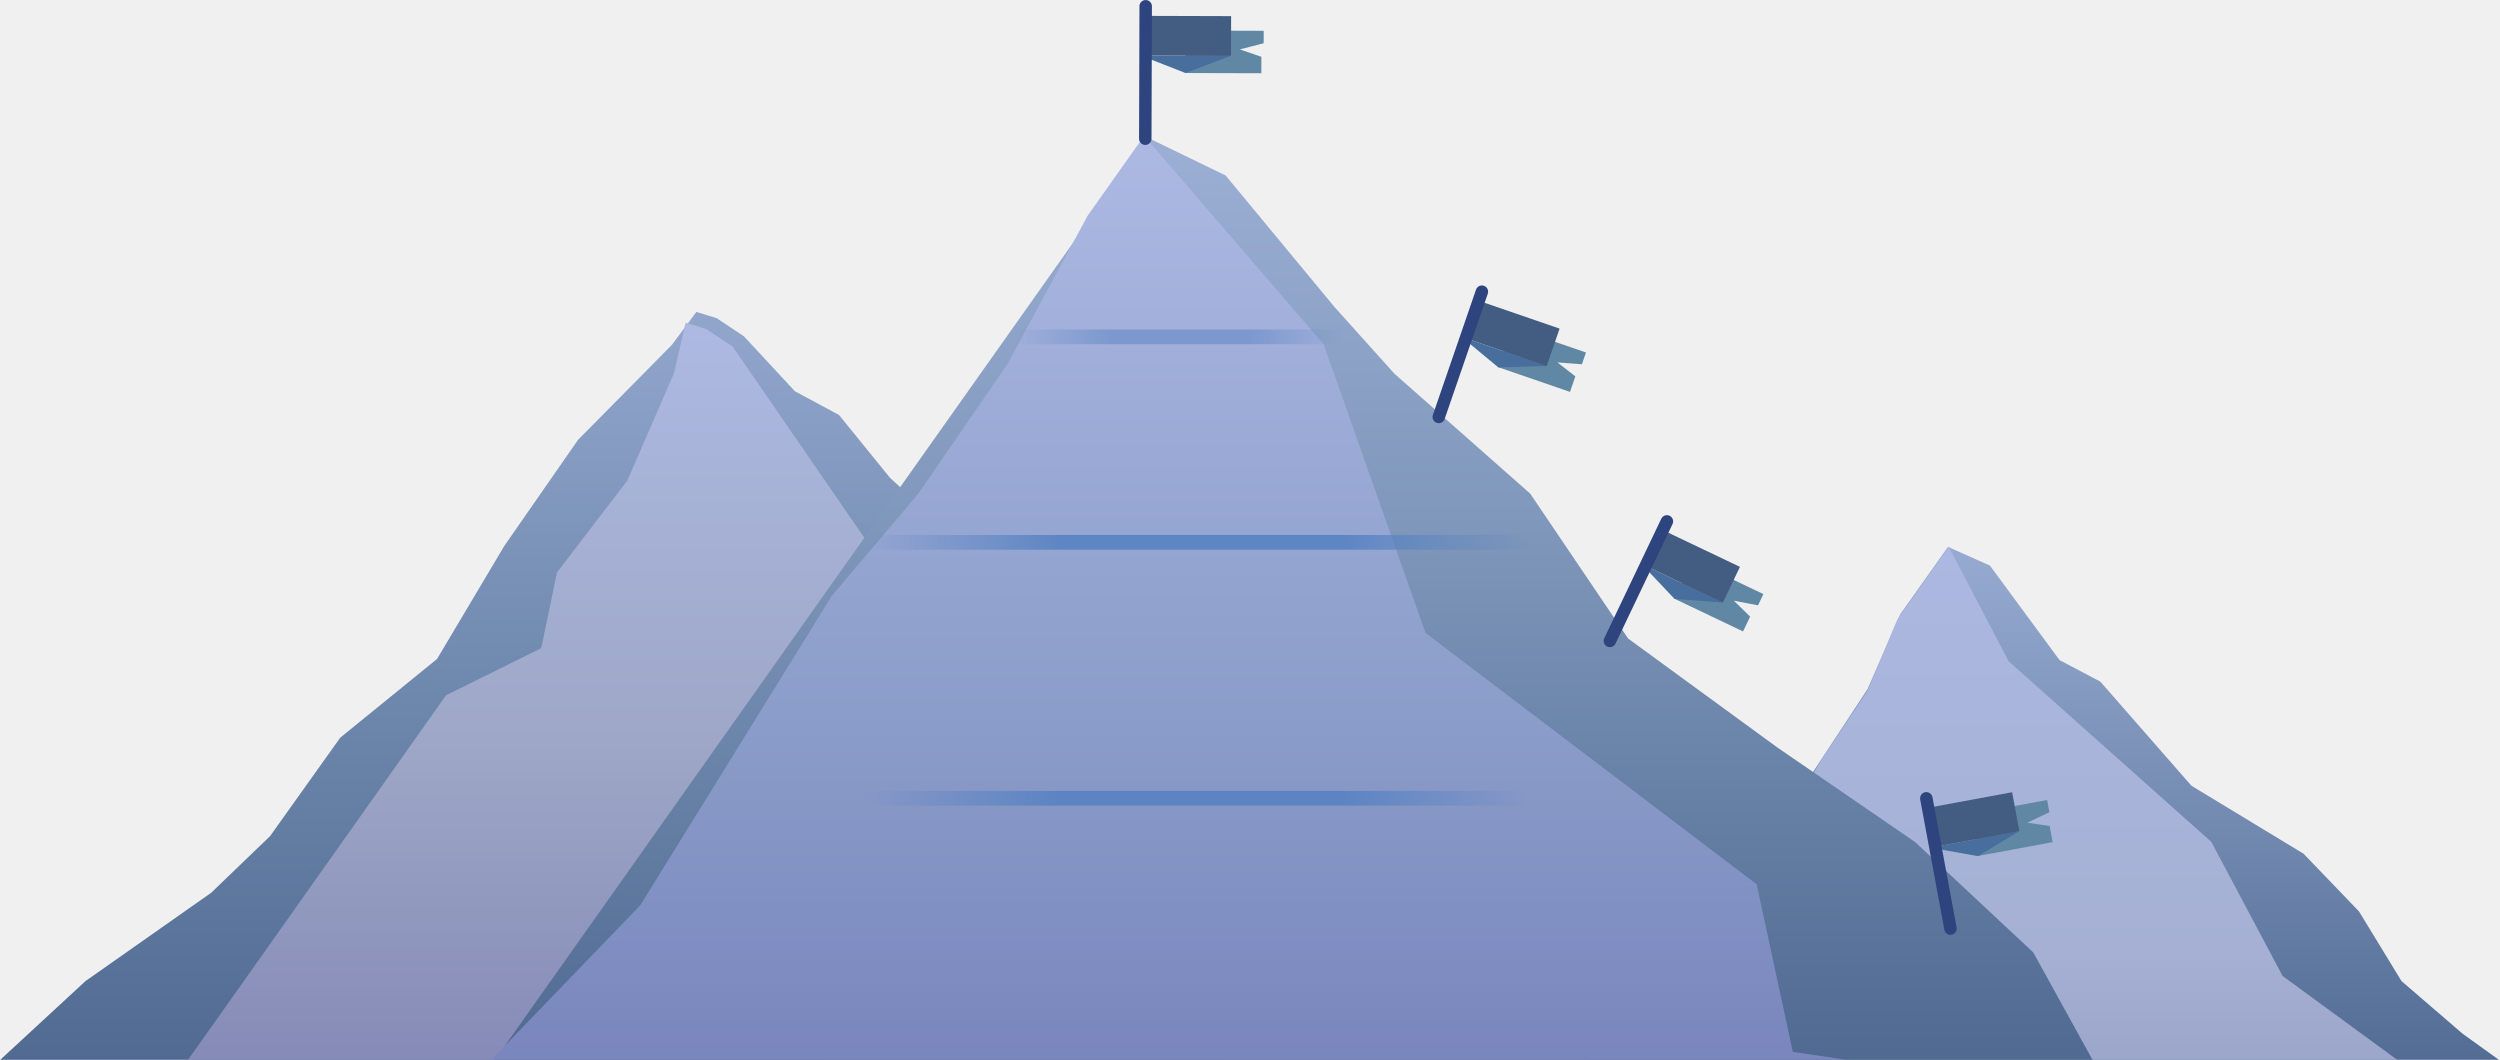
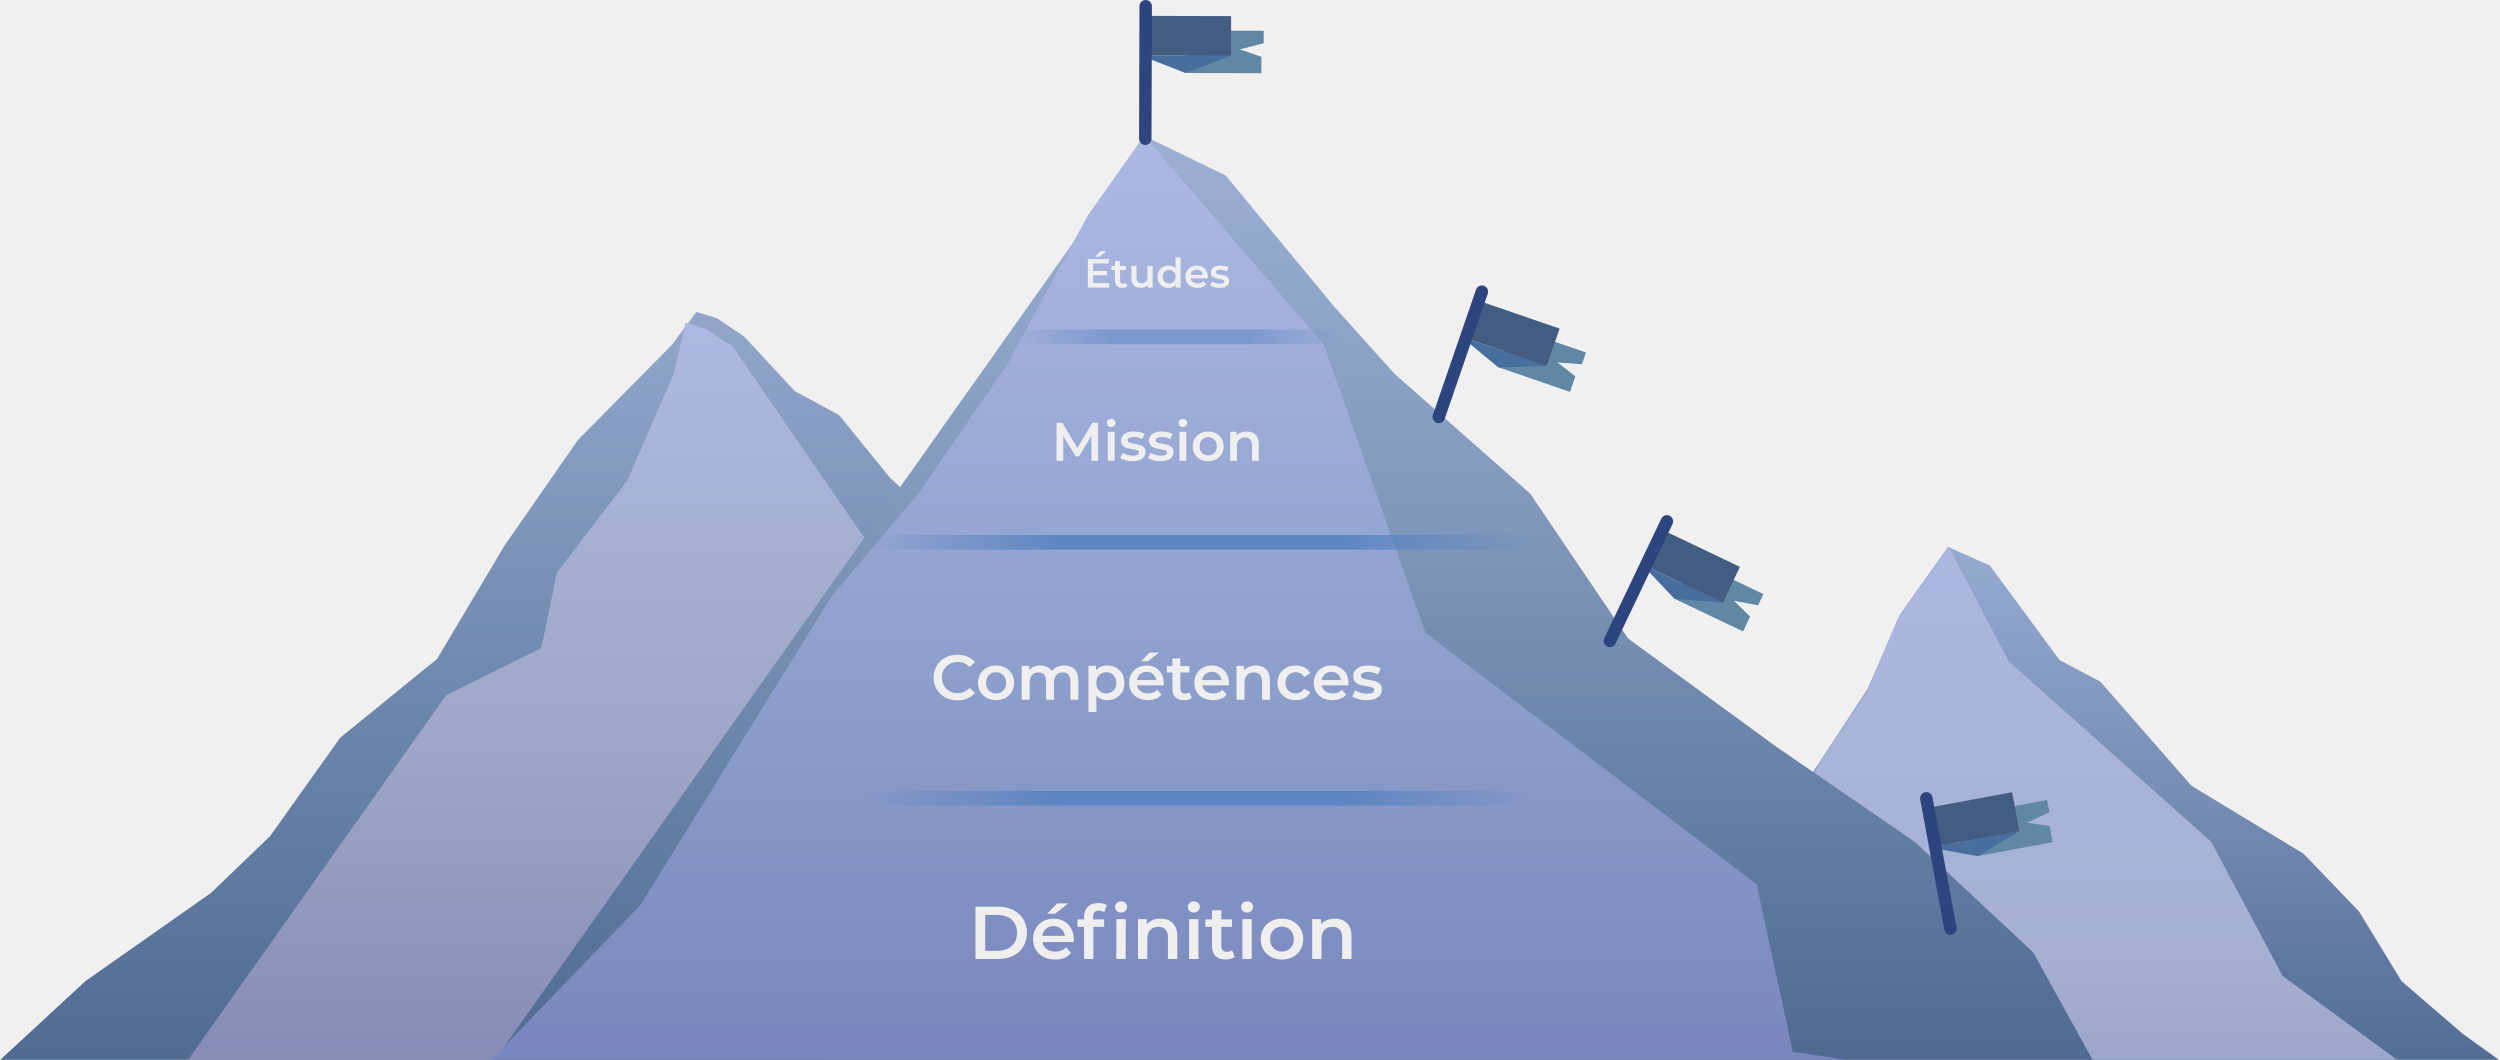
<svg xmlns="http://www.w3.org/2000/svg" width="2208" height="936" viewBox="0 0 2208 936" fill="none">
  <g clip-path="url(#clip0)">
    <path d="M1720.46 483L1757.5 499.5L1819 583L1855 602L1935.5 694L2034.5 754L2083.5 805L2121 866.5L2175 913L2233 954.711L1386 955L1446 899L1479.18 823.5L1519.5 721H1575.5L1649.5 608.5L1678.3 542.5L1720.46 483Z" fill="url(#paint0_linear)" />
    <path d="M1721.14 483L1675.8 547L1649.5 610L1609.5 669.5L1597.5 690L1386 956H2144.5L2016 862L1953 743.5L1774 584L1721.14 483Z" fill="url(#paint1_linear)" />
    <path d="M633 281L657 297L702 345.5L741 366.5L786.052 422L1336.5 929.104L130.5 942.5L-3 939L75.5 866.5L186.5 788.5L238.5 738.5L300.5 651.5L386 582L445.5 482L510.5 388.5L593.5 304.5L615 275.5L633 281Z" fill="url(#paint2_linear)" />
    <path d="M623.5 290.5L647 306L1083 939H164L178.508 918.5L233.709 840.5L269.802 789.5L309.08 734L353.665 671L394.005 614L478 572.5L492 505.5L554 424.5L595.347 329.5L605.5 285L623.5 290.5Z" fill="url(#paint3_linear)" />
    <path d="M1013.5 121.5L1082.5 155L1178.5 271L1231.5 330L1351.5 436L1438 564L1569.5 660L1691.5 743.772L1795.75 841.136L1860.5 958.5L435 939L1013.5 121.5Z" fill="url(#paint4_linear)" />
    <path d="M1010.5 120L1169 304L1259 559L1551.5 781L1583.42 929L1738.5 952L431 939L565.5 799.5L734.5 526.5L811 436L889.5 322L960.616 190.5L1010.5 120Z" fill="url(#paint5_linear)" />
    <path d="M765.978 479H1354.85M626 705H1504" stroke="url(#paint6_linear)" stroke-opacity="0.9" stroke-width="13" />
    <line x1="896" y1="297.5" x2="1185" y2="297.5" stroke="url(#paint7_linear)" stroke-opacity="0.5" stroke-width="13" />
    <path d="M1116.08 38.193L1116.11 27.193L1047.11 26.985L1047 64.485L1114 64.687L1114.04 50.187L1095.06 43.63L1116.08 38.193Z" fill="#6088A5" />
    <path d="M1047 64.485L1007.4 49.003L1087.08 49.244L1047 64.485Z" fill="#476E9C" />
    <path d="M1013.34 14.021L1087.34 14.244L1087.24 49.244L1013.24 49.021L1013.34 14.021Z" fill="#435C81" />
    <rect x="1006.39" width="11" height="128" rx="5.5" transform="rotate(0.172961 1006.39 0)" fill="#2D447E" />
    <path d="M1552.69 534.634L1557.42 524.705L1495.14 495L1479 528.847L1539.47 557.691L1545.72 544.604L1531.36 530.557L1552.69 534.634Z" fill="#6088A5" />
    <path d="M1479 529L1449.57 497.88L1521.49 532.18L1479 529Z" fill="#476E9C" />
    <path d="M1469.91 468.802L1536.7 500.66L1521.63 532.251L1454.84 500.393L1469.91 468.802Z" fill="#435C81" />
    <rect x="1469.62" y="453.152" width="11" height="128" rx="5.5" transform="rotate(25.5 1469.62 453.152)" fill="#2D447E" />
    <path d="M1397.14 321.719L1400.73 311.318L1335.49 288.854L1323.28 324.311L1386.63 346.124L1391.35 332.414L1375.5 320.082L1397.14 321.719Z" fill="#6088A5" />
    <path d="M1323.33 324.489L1290.55 297.337L1365.88 323.276L1323.33 324.489Z" fill="#476E9C" />
    <path d="M1307.46 266.144L1377.43 290.236L1366.03 323.329L1296.07 299.237L1307.46 266.144Z" fill="#435C81" />
    <rect x="1305.4" y="250.628" width="11" height="128" rx="5.5" transform="rotate(19 1305.4 250.628)" fill="#2D447E" />
    <path d="M1810.03 717.363L1808.03 706.547L1740.18 719.122L1747.02 755.994L1812.9 743.784L1810.25 729.527L1790.39 726.598L1810.03 717.363Z" fill="#6088A5" />
    <path d="M1746.89 756.138L1704.99 748.649L1783.33 734.129L1746.89 756.138Z" fill="#476E9C" />
    <path d="M1704.35 713.171L1777.11 699.685L1783.49 734.099L1710.73 747.585L1704.35 713.171Z" fill="#435C81" />
    <rect x="1694.92" y="700.681" width="11" height="128" rx="5.5" transform="rotate(-10.5 1694.92 700.681)" fill="#2D447E" />
+     <path d="M979.702 250.076V254H960.802V228.8H979.198V232.724H965.482V239.276H977.65V243.128H965.482V250.076H979.702ZM971.89 221.816H977.182L970.918 226.748H967.03L971.89 221.816ZM995.692 252.956C995.164 253.388 994.516 253.712 993.748 253.928C993.004 254.144 992.212 254.252 991.372 254.252C989.26 254.252 987.628 253.7 986.476 252.596C985.324 251.492 984.748 249.884 984.748 247.772V238.52H981.58V234.92H984.748V230.528H989.248V234.92H994.396V238.52H989.248V247.664C989.248 248.6 989.476 249.32 989.932 249.824C990.388 250.304 991.048 250.544 991.912 250.544C992.92 250.544 993.76 250.28 994.432 249.752L995.692 252.956ZM1018.01 234.776V254H1013.72V251.552C1013 252.416 1012.1 253.088 1011.02 253.568C1009.94 254.024 1008.78 254.252 1007.53 254.252C1004.96 254.252 1002.93 253.544 1001.45 252.128C999.981 250.688 999.249 248.564 999.249 245.756V234.776H1003.75V245.144C1003.75 246.872 1004.13 248.168 1004.9 249.032C1005.69 249.872 1006.81 250.292 1008.25 250.292C1009.86 250.292 1011.13 249.8 1012.07 248.816C1013.03 247.808 1013.51 246.368 1013.51 244.496V234.776H1018.01ZM1042.73 227.288V254H1038.41V251.516C1037.66 252.428 1036.74 253.112 1035.63 253.568C1034.55 254.024 1033.35 254.252 1032.03 254.252C1030.19 254.252 1028.52 253.844 1027.03 253.028C1025.57 252.212 1024.41 251.06 1023.57 249.572C1022.73 248.06 1022.31 246.332 1022.31 244.388C1022.31 242.444 1022.73 240.728 1023.57 239.24C1024.41 237.752 1025.57 236.6 1027.03 235.784C1028.52 234.968 1030.19 234.56 1032.03 234.56C1033.31 234.56 1034.47 234.776 1035.53 235.208C1036.58 235.64 1037.48 236.288 1038.23 237.152V227.288H1042.73ZM1032.57 250.4C1033.65 250.4 1034.63 250.16 1035.49 249.68C1036.35 249.176 1037.04 248.468 1037.54 247.556C1038.05 246.644 1038.3 245.588 1038.3 244.388C1038.3 243.188 1038.05 242.132 1037.54 241.22C1037.04 240.308 1036.35 239.612 1035.49 239.132C1034.63 238.628 1033.65 238.376 1032.57 238.376C1031.49 238.376 1030.52 238.628 1029.66 239.132C1028.79 239.612 1028.11 240.308 1027.61 241.22C1027.1 242.132 1026.85 243.188 1026.85 244.388C1026.85 245.588 1027.1 246.644 1027.61 247.556C1028.11 248.468 1028.79 249.176 1029.66 249.68C1030.52 250.16 1031.49 250.4 1032.57 250.4ZM1066.68 244.496C1066.68 244.808 1066.66 245.252 1066.61 245.828H1051.53C1051.79 247.244 1052.48 248.372 1053.58 249.212C1054.71 250.028 1056.1 250.436 1057.76 250.436C1059.87 250.436 1061.61 249.74 1062.98 248.348L1065.39 251.12C1064.52 252.152 1063.43 252.932 1062.11 253.46C1060.79 253.988 1059.3 254.252 1057.65 254.252C1055.54 254.252 1053.68 253.832 1052.07 252.992C1050.46 252.152 1049.21 250.988 1048.32 249.5C1047.46 247.988 1047.03 246.284 1047.03 244.388C1047.03 242.516 1047.45 240.836 1048.29 239.348C1049.15 237.836 1050.34 236.66 1051.85 235.82C1053.36 234.98 1055.07 234.56 1056.96 234.56C1058.84 234.56 1060.5 234.98 1061.97 235.82C1063.46 236.636 1064.61 237.8 1065.42 239.312C1066.26 240.8 1066.68 242.528 1066.68 244.496ZM1056.96 238.16C1055.52 238.16 1054.3 238.592 1053.29 239.456C1052.31 240.296 1051.71 241.424 1051.49 242.84H1062.4C1062.21 241.448 1061.62 240.32 1060.64 239.456C1059.65 238.592 1058.43 238.16 1056.96 238.16ZM1076.95 254.252C1075.39 254.252 1073.86 254.048 1072.37 253.64C1070.89 253.232 1069.7 252.716 1068.81 252.092L1070.54 248.672C1071.4 249.248 1072.43 249.716 1073.63 250.076C1074.86 250.412 1076.06 250.58 1077.23 250.58C1079.92 250.58 1081.27 249.872 1081.27 248.456C1081.27 247.784 1080.92 247.316 1080.22 247.052C1079.55 246.788 1078.46 246.536 1076.95 246.296C1075.36 246.056 1074.07 245.78 1073.06 245.468C1072.07 245.156 1071.21 244.616 1070.47 243.848C1069.75 243.056 1069.39 241.964 1069.39 240.572C1069.39 238.748 1070.14 237.296 1071.65 236.216C1073.19 235.112 1075.25 234.56 1077.85 234.56C1079.17 234.56 1080.49 234.716 1081.81 235.028C1083.13 235.316 1084.21 235.712 1085.05 236.216L1083.32 239.636C1081.69 238.676 1079.85 238.196 1077.81 238.196C1076.49 238.196 1075.48 238.4 1074.79 238.808C1074.11 239.192 1073.78 239.708 1073.78 240.356C1073.78 241.076 1074.14 241.592 1074.86 241.904C1075.6 242.192 1076.74 242.468 1078.28 242.732C1079.81 242.972 1081.07 243.248 1082.06 243.56C1083.04 243.872 1083.88 244.4 1084.58 245.144C1085.3 245.888 1085.66 246.944 1085.66 248.312C1085.66 250.112 1084.88 251.552 1083.32 252.632C1081.76 253.712 1079.63 254.252 1076.95 254.252Z" fill="#EFEFEF" />
+     <path d="M963.978 407L963.93 384.728L952.89 403.16H950.106L939.066 385.016V407H933.114V373.4H938.25L951.594 395.672L964.698 373.4H969.834L969.882 407H963.978ZM978.381 381.368H984.381V407H978.381V381.368ZM981.405 377.144C980.317 377.144 979.405 376.808 978.669 376.136C977.933 375.432 977.565 374.568 977.565 373.544C977.565 372.52 977.933 371.672 978.669 371C979.405 370.296 980.317 369.944 981.405 369.944C982.493 369.944 983.405 370.28 984.141 370.952C984.877 371.592 985.245 372.408 985.245 373.4C985.245 374.456 984.877 375.352 984.141 376.088C983.437 376.792 982.525 377.144 981.405 377.144ZM1000.18 407.336C998.096 407.336 996.064 407.064 994.08 406.52C992.096 405.976 990.512 405.288 989.328 404.456L991.632 399.896C992.784 400.664 994.16 401.288 995.76 401.768C997.392 402.216 998.992 402.44 1000.56 402.44C1004.14 402.44 1005.94 401.496 1005.94 399.608C1005.94 398.712 1005.47 398.088 1004.54 397.736C1003.65 397.384 1002.19 397.048 1000.18 396.728C998.064 396.408 996.336 396.04 994.992 395.624C993.68 395.208 992.528 394.488 991.536 393.464C990.576 392.408 990.096 390.952 990.096 389.096C990.096 386.664 991.104 384.728 993.12 383.288C995.168 381.816 997.92 381.08 1001.38 381.08C1003.14 381.08 1004.9 381.288 1006.66 381.704C1008.42 382.088 1009.86 382.616 1010.98 383.288L1008.67 387.848C1006.5 386.568 1004.05 385.928 1001.33 385.928C999.568 385.928 998.224 386.2 997.296 386.744C996.4 387.256 995.952 387.944 995.952 388.808C995.952 389.768 996.432 390.456 997.392 390.872C998.384 391.256 999.904 391.624 1001.95 391.976C1004 392.296 1005.68 392.664 1006.99 393.08C1008.3 393.496 1009.42 394.2 1010.35 395.192C1011.31 396.184 1011.79 397.592 1011.79 399.416C1011.79 401.816 1010.75 403.736 1008.67 405.176C1006.59 406.616 1003.76 407.336 1000.18 407.336ZM1024.88 407.336C1022.8 407.336 1020.77 407.064 1018.78 406.52C1016.8 405.976 1015.22 405.288 1014.03 404.456L1016.34 399.896C1017.49 400.664 1018.86 401.288 1020.46 401.768C1022.1 402.216 1023.7 402.44 1025.26 402.44C1028.85 402.44 1030.64 401.496 1030.64 399.608C1030.64 398.712 1030.18 398.088 1029.25 397.736C1028.35 397.384 1026.9 397.048 1024.88 396.728C1022.77 396.408 1021.04 396.04 1019.7 395.624C1018.38 395.208 1017.23 394.488 1016.24 393.464C1015.28 392.408 1014.8 390.952 1014.8 389.096C1014.8 386.664 1015.81 384.728 1017.82 383.288C1019.87 381.816 1022.62 381.08 1026.08 381.08C1027.84 381.08 1029.6 381.288 1031.36 381.704C1033.12 382.088 1034.56 382.616 1035.68 383.288L1033.38 387.848C1031.2 386.568 1028.75 385.928 1026.03 385.928C1024.27 385.928 1022.93 386.2 1022 386.744C1021.1 387.256 1020.66 387.944 1020.66 388.808C1020.66 389.768 1021.14 390.456 1022.1 390.872C1023.09 391.256 1024.61 391.624 1026.66 391.976C1028.7 392.296 1030.38 392.664 1031.7 393.08C1033.01 393.496 1034.13 394.2 1035.06 395.192C1036.02 396.184 1036.5 397.592 1036.5 399.416C1036.5 401.816 1035.46 403.736 1033.38 405.176C1031.3 406.616 1028.46 407.336 1024.88 407.336ZM1041.66 381.368H1047.66V407H1041.66V381.368ZM1044.69 377.144C1043.6 377.144 1042.69 376.808 1041.95 376.136C1041.21 375.432 1040.85 374.568 1040.85 373.544C1040.85 372.52 1041.21 371.672 1041.95 371C1042.69 370.296 1043.6 369.944 1044.69 369.944C1045.77 369.944 1046.69 370.28 1047.42 370.952C1048.16 371.592 1048.53 372.408 1048.53 373.4C1048.53 374.456 1048.16 375.352 1047.42 376.088C1046.72 376.792 1045.81 377.144 1044.69 377.144ZM1067.06 407.336C1064.47 407.336 1062.13 406.776 1060.05 405.656C1057.97 404.536 1056.34 402.984 1055.15 401C1054 398.984 1053.43 396.712 1053.43 394.184C1053.43 391.656 1054 389.4 1055.15 387.416C1056.34 385.432 1057.97 383.88 1060.05 382.76C1062.13 381.64 1064.47 381.08 1067.06 381.08C1069.68 381.08 1072.03 381.64 1074.11 382.76C1076.19 383.88 1077.81 385.432 1078.96 387.416C1080.15 389.4 1080.74 391.656 1080.74 394.184C1080.74 396.712 1080.15 398.984 1078.96 401C1077.81 402.984 1076.19 404.536 1074.11 405.656C1072.03 406.776 1069.68 407.336 1067.06 407.336ZM1067.06 402.2C1069.27 402.2 1071.09 401.464 1072.53 399.992C1073.97 398.52 1074.69 396.584 1074.69 394.184C1074.69 391.784 1073.97 389.848 1072.53 388.376C1071.09 386.904 1069.27 386.168 1067.06 386.168C1064.85 386.168 1063.03 386.904 1061.59 388.376C1060.18 389.848 1059.47 391.784 1059.47 394.184C1059.47 396.584 1060.18 398.52 1061.59 399.992C1063.03 401.464 1064.85 402.2 1067.06 402.2ZM1101.02 381.08C1104.25 381.08 1106.84 382.024 1108.8 383.912C1110.75 385.8 1111.72 388.6 1111.72 392.312V407H1105.72V393.08C1105.72 390.84 1105.2 389.16 1104.14 388.04C1103.08 386.888 1101.58 386.312 1099.63 386.312C1097.42 386.312 1095.68 386.984 1094.4 388.328C1093.12 389.64 1092.48 391.544 1092.48 394.04V407H1086.48V381.368H1092.19V384.68C1093.18 383.496 1094.43 382.6 1095.93 381.992C1097.44 381.384 1099.13 381.08 1101.02 381.08Z" fill="#EFEFEF" />
+     <path d="M845.498 618.56C841.541 618.56 837.957 617.701 834.746 615.984C831.573 614.229 829.071 611.821 827.242 608.76C825.45 605.699 824.554 602.245 824.554 598.4C824.554 594.555 825.469 591.101 827.298 588.04C829.127 584.979 831.629 582.589 834.802 580.872C838.013 579.117 841.597 578.24 845.554 578.24C848.765 578.24 851.695 578.8 854.346 579.92C856.997 581.04 859.237 582.664 861.066 584.792L856.362 589.216C853.525 586.155 850.034 584.624 845.89 584.624C843.202 584.624 840.794 585.221 838.666 586.416C836.538 587.573 834.877 589.197 833.682 591.288C832.487 593.379 831.89 595.749 831.89 598.4C831.89 601.051 832.487 603.421 833.682 605.512C834.877 607.603 836.538 609.245 838.666 610.44C840.794 611.597 843.202 612.176 845.89 612.176C850.034 612.176 853.525 610.627 856.362 607.528L861.066 612.008C859.237 614.136 856.978 615.76 854.29 616.88C851.639 618 848.709 618.56 845.498 618.56ZM879.716 618.392C876.692 618.392 873.966 617.739 871.54 616.432C869.113 615.125 867.209 613.315 865.828 611C864.484 608.648 863.812 605.997 863.812 603.048C863.812 600.099 864.484 597.467 865.828 595.152C867.209 592.837 869.113 591.027 871.54 589.72C873.966 588.413 876.692 587.76 879.716 587.76C882.777 587.76 885.521 588.413 887.948 589.72C890.374 591.027 892.26 592.837 893.604 595.152C894.985 597.467 895.676 600.099 895.676 603.048C895.676 605.997 894.985 608.648 893.604 611C892.26 613.315 890.374 615.125 887.948 616.432C885.521 617.739 882.777 618.392 879.716 618.392ZM879.716 612.4C882.292 612.4 884.42 611.541 886.1 609.824C887.78 608.107 888.62 605.848 888.62 603.048C888.62 600.248 887.78 597.989 886.1 596.272C884.42 594.555 882.292 593.696 879.716 593.696C877.14 593.696 875.012 594.555 873.332 596.272C871.689 597.989 870.868 600.248 870.868 603.048C870.868 605.848 871.689 608.107 873.332 609.824C875.012 611.541 877.14 612.4 879.716 612.4ZM940.113 587.76C943.884 587.76 946.871 588.861 949.073 591.064C951.276 593.229 952.377 596.496 952.377 600.864V618H945.377V601.76C945.377 599.147 944.799 597.187 943.641 595.88C942.484 594.536 940.823 593.864 938.657 593.864C936.305 593.864 934.42 594.648 933.001 596.216C931.583 597.747 930.873 599.949 930.873 602.824V618H923.873V601.76C923.873 599.147 923.295 597.187 922.137 595.88C920.98 594.536 919.319 593.864 917.153 593.864C914.764 593.864 912.86 594.629 911.441 596.16C910.06 597.691 909.369 599.912 909.369 602.824V618H902.369V588.096H909.033V591.904C910.153 590.56 911.553 589.533 913.233 588.824C914.913 588.115 916.78 587.76 918.833 587.76C921.073 587.76 923.052 588.189 924.769 589.048C926.524 589.869 927.905 591.101 928.913 592.744C930.145 591.176 931.732 589.963 933.673 589.104C935.615 588.208 937.761 587.76 940.113 587.76ZM977.898 587.76C980.81 587.76 983.405 588.395 985.682 589.664C987.997 590.933 989.808 592.725 991.114 595.04C992.421 597.355 993.074 600.024 993.074 603.048C993.074 606.072 992.421 608.76 991.114 611.112C989.808 613.427 987.997 615.219 985.682 616.488C983.405 617.757 980.81 618.392 977.898 618.392C973.866 618.392 970.674 617.048 968.322 614.36V628.864H961.322V588.096H967.986V592.016C969.144 590.597 970.562 589.533 972.242 588.824C973.96 588.115 975.845 587.76 977.898 587.76ZM977.114 612.4C979.69 612.4 981.8 611.541 983.442 609.824C985.122 608.107 985.962 605.848 985.962 603.048C985.962 600.248 985.122 597.989 983.442 596.272C981.8 594.555 979.69 593.696 977.114 593.696C975.434 593.696 973.922 594.088 972.578 594.872C971.234 595.619 970.17 596.701 969.386 598.12C968.602 599.539 968.21 601.181 968.21 603.048C968.21 604.915 968.602 606.557 969.386 607.976C970.17 609.395 971.234 610.496 972.578 611.28C973.922 612.027 975.434 612.4 977.114 612.4ZM1027.83 603.216C1027.83 603.701 1027.79 604.392 1027.71 605.288H1004.25C1004.66 607.491 1005.72 609.245 1007.44 610.552C1009.2 611.821 1011.36 612.456 1013.94 612.456C1017.22 612.456 1019.93 611.373 1022.06 609.208L1025.81 613.52C1024.47 615.125 1022.77 616.339 1020.71 617.16C1018.66 617.981 1016.35 618.392 1013.77 618.392C1010.48 618.392 1007.59 617.739 1005.09 616.432C1002.59 615.125 1000.65 613.315 999.265 611C997.921 608.648 997.249 605.997 997.249 603.048C997.249 600.136 997.902 597.523 999.209 595.208C1000.55 592.856 1002.4 591.027 1004.75 589.72C1007.11 588.413 1009.76 587.76 1012.71 587.76C1015.62 587.76 1018.21 588.413 1020.49 589.72C1022.8 590.989 1024.6 592.8 1025.87 595.152C1027.17 597.467 1027.83 600.155 1027.83 603.216ZM1012.71 593.36C1010.47 593.36 1008.56 594.032 1006.99 595.376C1005.46 596.683 1004.53 598.437 1004.19 600.64H1021.16C1020.86 598.475 1019.95 596.72 1018.42 595.376C1016.89 594.032 1014.98 593.36 1012.71 593.36ZM1015.39 576.336H1023.63L1013.88 584.008H1007.83L1015.39 576.336ZM1052.53 616.376C1051.7 617.048 1050.7 617.552 1049.5 617.888C1048.34 618.224 1047.11 618.392 1045.81 618.392C1042.52 618.392 1039.98 617.533 1038.19 615.816C1036.4 614.099 1035.5 611.597 1035.5 608.312V593.92H1030.57V588.32H1035.5V581.488H1042.5V588.32H1050.51V593.92H1042.5V608.144C1042.5 609.6 1042.86 610.72 1043.57 611.504C1044.27 612.251 1045.3 612.624 1046.65 612.624C1048.21 612.624 1049.52 612.213 1050.57 611.392L1052.53 616.376ZM1085.41 603.216C1085.41 603.701 1085.37 604.392 1085.3 605.288H1061.84C1062.25 607.491 1063.31 609.245 1065.03 610.552C1066.78 611.821 1068.95 612.456 1071.52 612.456C1074.81 612.456 1077.52 611.373 1079.64 609.208L1083.4 613.52C1082.05 615.125 1080.35 616.339 1078.3 617.16C1076.25 617.981 1073.93 618.392 1071.36 618.392C1068.07 618.392 1065.18 617.739 1062.68 616.432C1060.17 615.125 1058.23 613.315 1056.85 611C1055.51 608.648 1054.84 605.997 1054.84 603.048C1054.84 600.136 1055.49 597.523 1056.8 595.208C1058.14 592.856 1059.99 591.027 1062.34 589.72C1064.69 588.413 1067.34 587.76 1070.29 587.76C1073.2 587.76 1075.8 588.413 1078.08 589.72C1080.39 590.989 1082.18 592.8 1083.45 595.152C1084.76 597.467 1085.41 600.155 1085.41 603.216ZM1070.29 593.36C1068.05 593.36 1066.15 594.032 1064.58 595.376C1063.05 596.683 1062.12 598.437 1061.78 600.64H1078.75C1078.45 598.475 1077.53 596.72 1076 595.376C1074.47 594.032 1072.57 593.36 1070.29 593.36ZM1109.1 587.76C1112.87 587.76 1115.9 588.861 1118.17 591.064C1120.45 593.267 1121.59 596.533 1121.59 600.864V618H1114.59V601.76C1114.59 599.147 1113.97 597.187 1112.74 595.88C1111.51 594.536 1109.76 593.864 1107.48 593.864C1104.9 593.864 1102.87 594.648 1101.37 596.216C1099.88 597.747 1099.13 599.968 1099.13 602.88V618H1092.13V588.096H1098.8V591.96C1099.96 590.579 1101.41 589.533 1103.17 588.824C1104.92 588.115 1106.9 587.76 1109.1 587.76ZM1144.46 618.392C1141.37 618.392 1138.58 617.739 1136.12 616.432C1133.66 615.125 1131.73 613.315 1130.35 611C1128.97 608.648 1128.28 605.997 1128.28 603.048C1128.28 600.099 1128.97 597.467 1130.35 595.152C1131.73 592.837 1133.64 591.027 1136.06 589.72C1138.53 588.413 1141.33 587.76 1144.46 587.76C1147.41 587.76 1149.99 588.357 1152.19 589.552C1154.43 590.747 1156.11 592.464 1157.23 594.704L1151.86 597.84C1151 596.459 1149.92 595.432 1148.61 594.76C1147.34 594.051 1145.94 593.696 1144.41 593.696C1141.8 593.696 1139.63 594.555 1137.91 596.272C1136.2 597.952 1135.34 600.211 1135.34 603.048C1135.34 605.885 1136.18 608.163 1137.86 609.88C1139.57 611.56 1141.76 612.4 1144.41 612.4C1145.94 612.4 1147.34 612.064 1148.61 611.392C1149.92 610.683 1151 609.637 1151.86 608.256L1157.23 611.392C1156.08 613.632 1154.38 615.368 1152.14 616.6C1149.93 617.795 1147.38 618.392 1144.46 618.392ZM1190.96 603.216C1190.96 603.701 1190.92 604.392 1190.85 605.288H1167.38C1167.79 607.491 1168.86 609.245 1170.57 610.552C1172.33 611.821 1174.49 612.456 1177.07 612.456C1180.36 612.456 1183.06 611.373 1185.19 609.208L1188.94 613.52C1187.6 615.125 1185.9 616.339 1183.85 617.16C1181.79 617.981 1179.48 618.392 1176.9 618.392C1173.62 618.392 1170.72 617.739 1168.22 616.432C1165.72 615.125 1163.78 613.315 1162.4 611C1161.05 608.648 1160.38 605.997 1160.38 603.048C1160.38 600.136 1161.04 597.523 1162.34 595.208C1163.69 592.856 1165.53 591.027 1167.89 589.72C1170.24 588.413 1172.89 587.76 1175.84 587.76C1178.75 587.76 1181.34 588.413 1183.62 589.72C1185.94 590.989 1187.73 592.8 1189 595.152C1190.3 597.467 1190.96 600.155 1190.96 603.216ZM1175.84 593.36C1173.6 593.36 1171.69 594.032 1170.13 595.376C1168.6 596.683 1167.66 598.437 1167.33 600.64H1184.29C1184 598.475 1183.08 596.72 1181.55 595.376C1180.02 594.032 1178.12 593.36 1175.84 593.36ZM1206.92 618.392C1204.5 618.392 1202.12 618.075 1199.81 617.44C1197.5 616.805 1195.65 616.003 1194.27 615.032L1196.95 609.712C1198.3 610.608 1199.9 611.336 1201.77 611.896C1203.67 612.419 1205.54 612.68 1207.37 612.68C1211.55 612.68 1213.64 611.579 1213.64 609.376C1213.64 608.331 1213.1 607.603 1212.02 607.192C1210.97 606.781 1209.27 606.389 1206.92 606.016C1204.46 605.643 1202.44 605.213 1200.87 604.728C1199.34 604.243 1198 603.403 1196.84 602.208C1195.72 600.976 1195.16 599.277 1195.16 597.112C1195.16 594.275 1196.34 592.016 1198.69 590.336C1201.08 588.619 1204.29 587.76 1208.32 587.76C1210.38 587.76 1212.43 588.003 1214.48 588.488C1216.54 588.936 1218.22 589.552 1219.52 590.336L1216.83 595.656C1214.3 594.163 1211.44 593.416 1208.27 593.416C1206.21 593.416 1204.64 593.733 1203.56 594.368C1202.52 594.965 1201.99 595.768 1201.99 596.776C1201.99 597.896 1202.55 598.699 1203.67 599.184C1204.83 599.632 1206.6 600.061 1208.99 600.472C1211.38 600.845 1213.34 601.275 1214.87 601.76C1216.4 602.245 1217.71 603.067 1218.79 604.224C1219.91 605.381 1220.47 607.024 1220.47 609.152C1220.47 611.952 1219.26 614.192 1216.83 615.872C1214.41 617.552 1211.1 618.392 1206.92 618.392Z" fill="#EFEFEF" />
+     <path d="M861.533 800.8H881.729C886.657 800.8 891.035 801.768 894.863 803.704C898.691 805.596 901.661 808.302 903.773 811.822C905.885 815.298 906.941 819.324 906.941 823.9C906.941 828.476 905.885 832.524 903.773 836.044C901.661 839.52 898.691 842.226 894.863 844.162C891.035 846.054 886.657 847 881.729 847H861.533V800.8ZM881.333 839.74C884.721 839.74 887.691 839.102 890.243 837.826C892.839 836.506 894.819 834.658 896.183 832.282C897.591 829.862 898.295 827.068 898.295 823.9C898.295 820.732 897.591 817.96 896.183 815.584C894.819 813.164 892.839 811.316 890.243 810.04C887.691 808.72 884.721 808.06 881.333 808.06H870.113V839.74H881.333ZM948.4 829.576C948.4 830.148 948.356 830.962 948.268 832.018H920.614C921.098 834.614 922.352 836.682 924.376 838.222C926.444 839.718 928.996 840.466 932.032 840.466C935.904 840.466 939.094 839.19 941.602 836.638L946.024 841.72C944.44 843.612 942.438 845.042 940.018 846.01C937.598 846.978 934.87 847.462 931.834 847.462C927.962 847.462 924.552 846.692 921.604 845.152C918.656 843.612 916.368 841.478 914.74 838.75C913.156 835.978 912.364 832.854 912.364 829.378C912.364 825.946 913.134 822.866 914.674 820.138C916.258 817.366 918.436 815.21 921.208 813.67C923.98 812.13 927.104 811.36 930.58 811.36C934.012 811.36 937.07 812.13 939.754 813.67C942.482 815.166 944.594 817.3 946.09 820.072C947.63 822.8 948.4 825.968 948.4 829.576ZM930.58 817.96C927.94 817.96 925.696 818.752 923.848 820.336C922.044 821.876 920.944 823.944 920.548 826.54H940.546C940.194 823.988 939.116 821.92 937.312 820.336C935.508 818.752 933.264 817.96 930.58 817.96ZM933.748 797.896H943.45L931.966 806.938H924.838L933.748 797.896ZM970.647 804.232C967.171 804.232 965.433 806.124 965.433 809.908V812.02H975.135V818.62H965.697V847H957.447V818.62H951.639V812.02H957.447V809.776C957.447 805.992 958.547 803.022 960.747 800.866C962.947 798.666 966.049 797.566 970.053 797.566C973.221 797.566 975.707 798.204 977.511 799.48L975.201 805.684C973.793 804.716 972.275 804.232 970.647 804.232ZM985.959 811.756H994.209V847H985.959V811.756ZM990.117 805.948C988.621 805.948 987.367 805.486 986.355 804.562C985.343 803.594 984.837 802.406 984.837 800.998C984.837 799.59 985.343 798.424 986.355 797.5C987.367 796.532 988.621 796.048 990.117 796.048C991.613 796.048 992.867 796.51 993.879 797.434C994.891 798.314 995.397 799.436 995.397 800.8C995.397 802.252 994.891 803.484 993.879 804.496C992.911 805.464 991.657 805.948 990.117 805.948ZM1025.05 811.36C1029.49 811.36 1033.06 812.658 1035.74 815.254C1038.43 817.85 1039.77 821.7 1039.77 826.804V847H1031.52V827.86C1031.52 824.78 1030.79 822.47 1029.34 820.93C1027.89 819.346 1025.82 818.554 1023.14 818.554C1020.1 818.554 1017.7 819.478 1015.94 821.326C1014.18 823.13 1013.3 825.748 1013.3 829.18V847H1005.05V811.756H1012.91V816.31C1014.27 814.682 1015.99 813.45 1018.05 812.614C1020.12 811.778 1022.45 811.36 1025.05 811.36ZM1050.23 811.756H1058.48V847H1050.23V811.756ZM1054.39 805.948C1052.9 805.948 1051.64 805.486 1050.63 804.562C1049.62 803.594 1049.11 802.406 1049.11 800.998C1049.11 799.59 1049.62 798.424 1050.63 797.5C1051.64 796.532 1052.9 796.048 1054.39 796.048C1055.89 796.048 1057.14 796.51 1058.15 797.434C1059.17 798.314 1059.67 799.436 1059.67 800.8C1059.67 802.252 1059.17 803.484 1058.15 804.496C1057.19 805.464 1055.93 805.948 1054.39 805.948ZM1090.5 845.086C1089.53 845.878 1088.34 846.472 1086.93 846.868C1085.57 847.264 1084.12 847.462 1082.58 847.462C1078.71 847.462 1075.71 846.45 1073.6 844.426C1071.49 842.402 1070.43 839.454 1070.43 835.582V818.62H1064.63V812.02H1070.43V803.968H1078.68V812.02H1088.12V818.62H1078.68V835.384C1078.68 837.1 1079.1 838.42 1079.94 839.344C1080.77 840.224 1081.98 840.664 1083.57 840.664C1085.42 840.664 1086.96 840.18 1088.19 839.212L1090.5 845.086ZM1097.28 811.756H1105.53V847H1097.28V811.756ZM1101.44 805.948C1099.95 805.948 1098.69 805.486 1097.68 804.562C1096.67 803.594 1096.16 802.406 1096.16 800.998C1096.16 799.59 1096.67 798.424 1097.68 797.5C1098.69 796.532 1099.95 796.048 1101.44 796.048C1102.94 796.048 1104.19 796.51 1105.2 797.434C1106.22 798.314 1106.72 799.436 1106.72 800.8C1106.72 802.252 1106.22 803.484 1105.2 804.496C1104.24 805.464 1102.98 805.948 1101.44 805.948ZM1132.2 847.462C1128.64 847.462 1125.43 846.692 1122.57 845.152C1119.71 843.612 1117.46 841.478 1115.83 838.75C1114.25 835.978 1113.46 832.854 1113.46 829.378C1113.46 825.902 1114.25 822.8 1115.83 820.072C1117.46 817.344 1119.71 815.21 1122.57 813.67C1125.43 812.13 1128.64 811.36 1132.2 811.36C1135.81 811.36 1139.04 812.13 1141.9 813.67C1144.76 815.21 1146.99 817.344 1148.57 820.072C1150.2 822.8 1151.01 825.902 1151.01 829.378C1151.01 832.854 1150.2 835.978 1148.57 838.75C1146.99 841.478 1144.76 843.612 1141.9 845.152C1139.04 846.692 1135.81 847.462 1132.2 847.462ZM1132.2 840.4C1135.24 840.4 1137.75 839.388 1139.73 837.364C1141.71 835.34 1142.7 832.678 1142.7 829.378C1142.7 826.078 1141.71 823.416 1139.73 821.392C1137.75 819.368 1135.24 818.356 1132.2 818.356C1129.17 818.356 1126.66 819.368 1124.68 821.392C1122.74 823.416 1121.77 826.078 1121.77 829.378C1121.77 832.678 1122.74 835.34 1124.68 837.364C1126.66 839.388 1129.17 840.4 1132.2 840.4ZM1178.9 811.36C1183.34 811.36 1186.91 812.658 1189.59 815.254C1192.28 817.85 1193.62 821.7 1193.62 826.804V847H1185.37V827.86C1185.37 824.78 1184.64 822.47 1183.19 820.93C1181.74 819.346 1179.67 818.554 1176.99 818.554C1173.95 818.554 1171.55 819.478 1169.79 821.326C1168.03 823.13 1167.15 825.748 1167.15 829.18V847H1158.9V811.756H1166.76V816.31C1168.12 814.682 1169.84 813.45 1171.9 812.614C1173.97 811.778 1176.3 811.36 1178.9 811.36Z" fill="#EFEFEF" />
  </g>
  <defs>
    <linearGradient id="paint0_linear" x1="1809.36" y1="483" x2="1809.36" y2="955.866" gradientUnits="userSpaceOnUse">
      <stop stop-color="#97ABD1" />
      <stop offset="1" stop-color="#506A92" />
    </linearGradient>
    <linearGradient id="paint1_linear" x1="1721.14" y1="483" x2="1721.14" y2="1114.82" gradientUnits="userSpaceOnUse">
      <stop stop-color="#ACB8E1" />
      <stop offset="0.568" stop-color="#A5B0D4" />
      <stop offset="1" stop-color="#8C93BB" />
    </linearGradient>
    <linearGradient id="paint2_linear" x1="747.302" y1="292" x2="747.302" y2="940.187" gradientUnits="userSpaceOnUse">
      <stop stop-color="#91A5CB" />
      <stop offset="0.469" stop-color="#7089AE" />
      <stop offset="1" stop-color="#506A92" />
    </linearGradient>
    <linearGradient id="paint3_linear" x1="623.302" y1="290" x2="623.302" y2="1156.92" gradientUnits="userSpaceOnUse">
      <stop stop-color="#ADB9E2" />
      <stop offset="0.422" stop-color="#9EA7C7" />
      <stop offset="1" stop-color="#7375AA" />
    </linearGradient>
    <linearGradient id="paint4_linear" x1="1167.25" y1="121.5" x2="1167.25" y2="940.5" gradientUnits="userSpaceOnUse">
      <stop stop-color="#9CAFD5" />
      <stop offset="0.406" stop-color="#8098BB" />
      <stop offset="1" stop-color="#4F6991" />
    </linearGradient>
    <linearGradient id="paint5_linear" x1="1010.5" y1="120" x2="1010.5" y2="1214" gradientUnits="userSpaceOnUse">
      <stop stop-color="#ADB9E3" />
      <stop offset="0.479" stop-color="#8A9CC9" />
      <stop offset="1" stop-color="#6A71B3" />
    </linearGradient>
    <linearGradient id="paint6_linear" x1="1354.79" y1="488.449" x2="766.03" y2="481.287" gradientUnits="userSpaceOnUse">
      <stop stop-color="#5782C2" stop-opacity="0" />
      <stop offset="0.286" stop-color="#5782C2" />
      <stop offset="0.707" stop-color="#5782C2" />
      <stop offset="1" stop-color="#5782C2" stop-opacity="0" />
    </linearGradient>
    <linearGradient id="paint7_linear" x1="1184.97" y1="306.999" x2="895.992" y2="305.274" gradientUnits="userSpaceOnUse">
      <stop stop-color="#5782C2" stop-opacity="0" />
      <stop offset="0.281" stop-color="#5782C2" />
      <stop offset="0.707" stop-color="#5782C2" />
      <stop offset="1" stop-color="#5782C2" stop-opacity="0" />
    </linearGradient>
    <clipPath id="clip0">
      <rect width="2208" height="936" fill="white" />
    </clipPath>
  </defs>
</svg>
